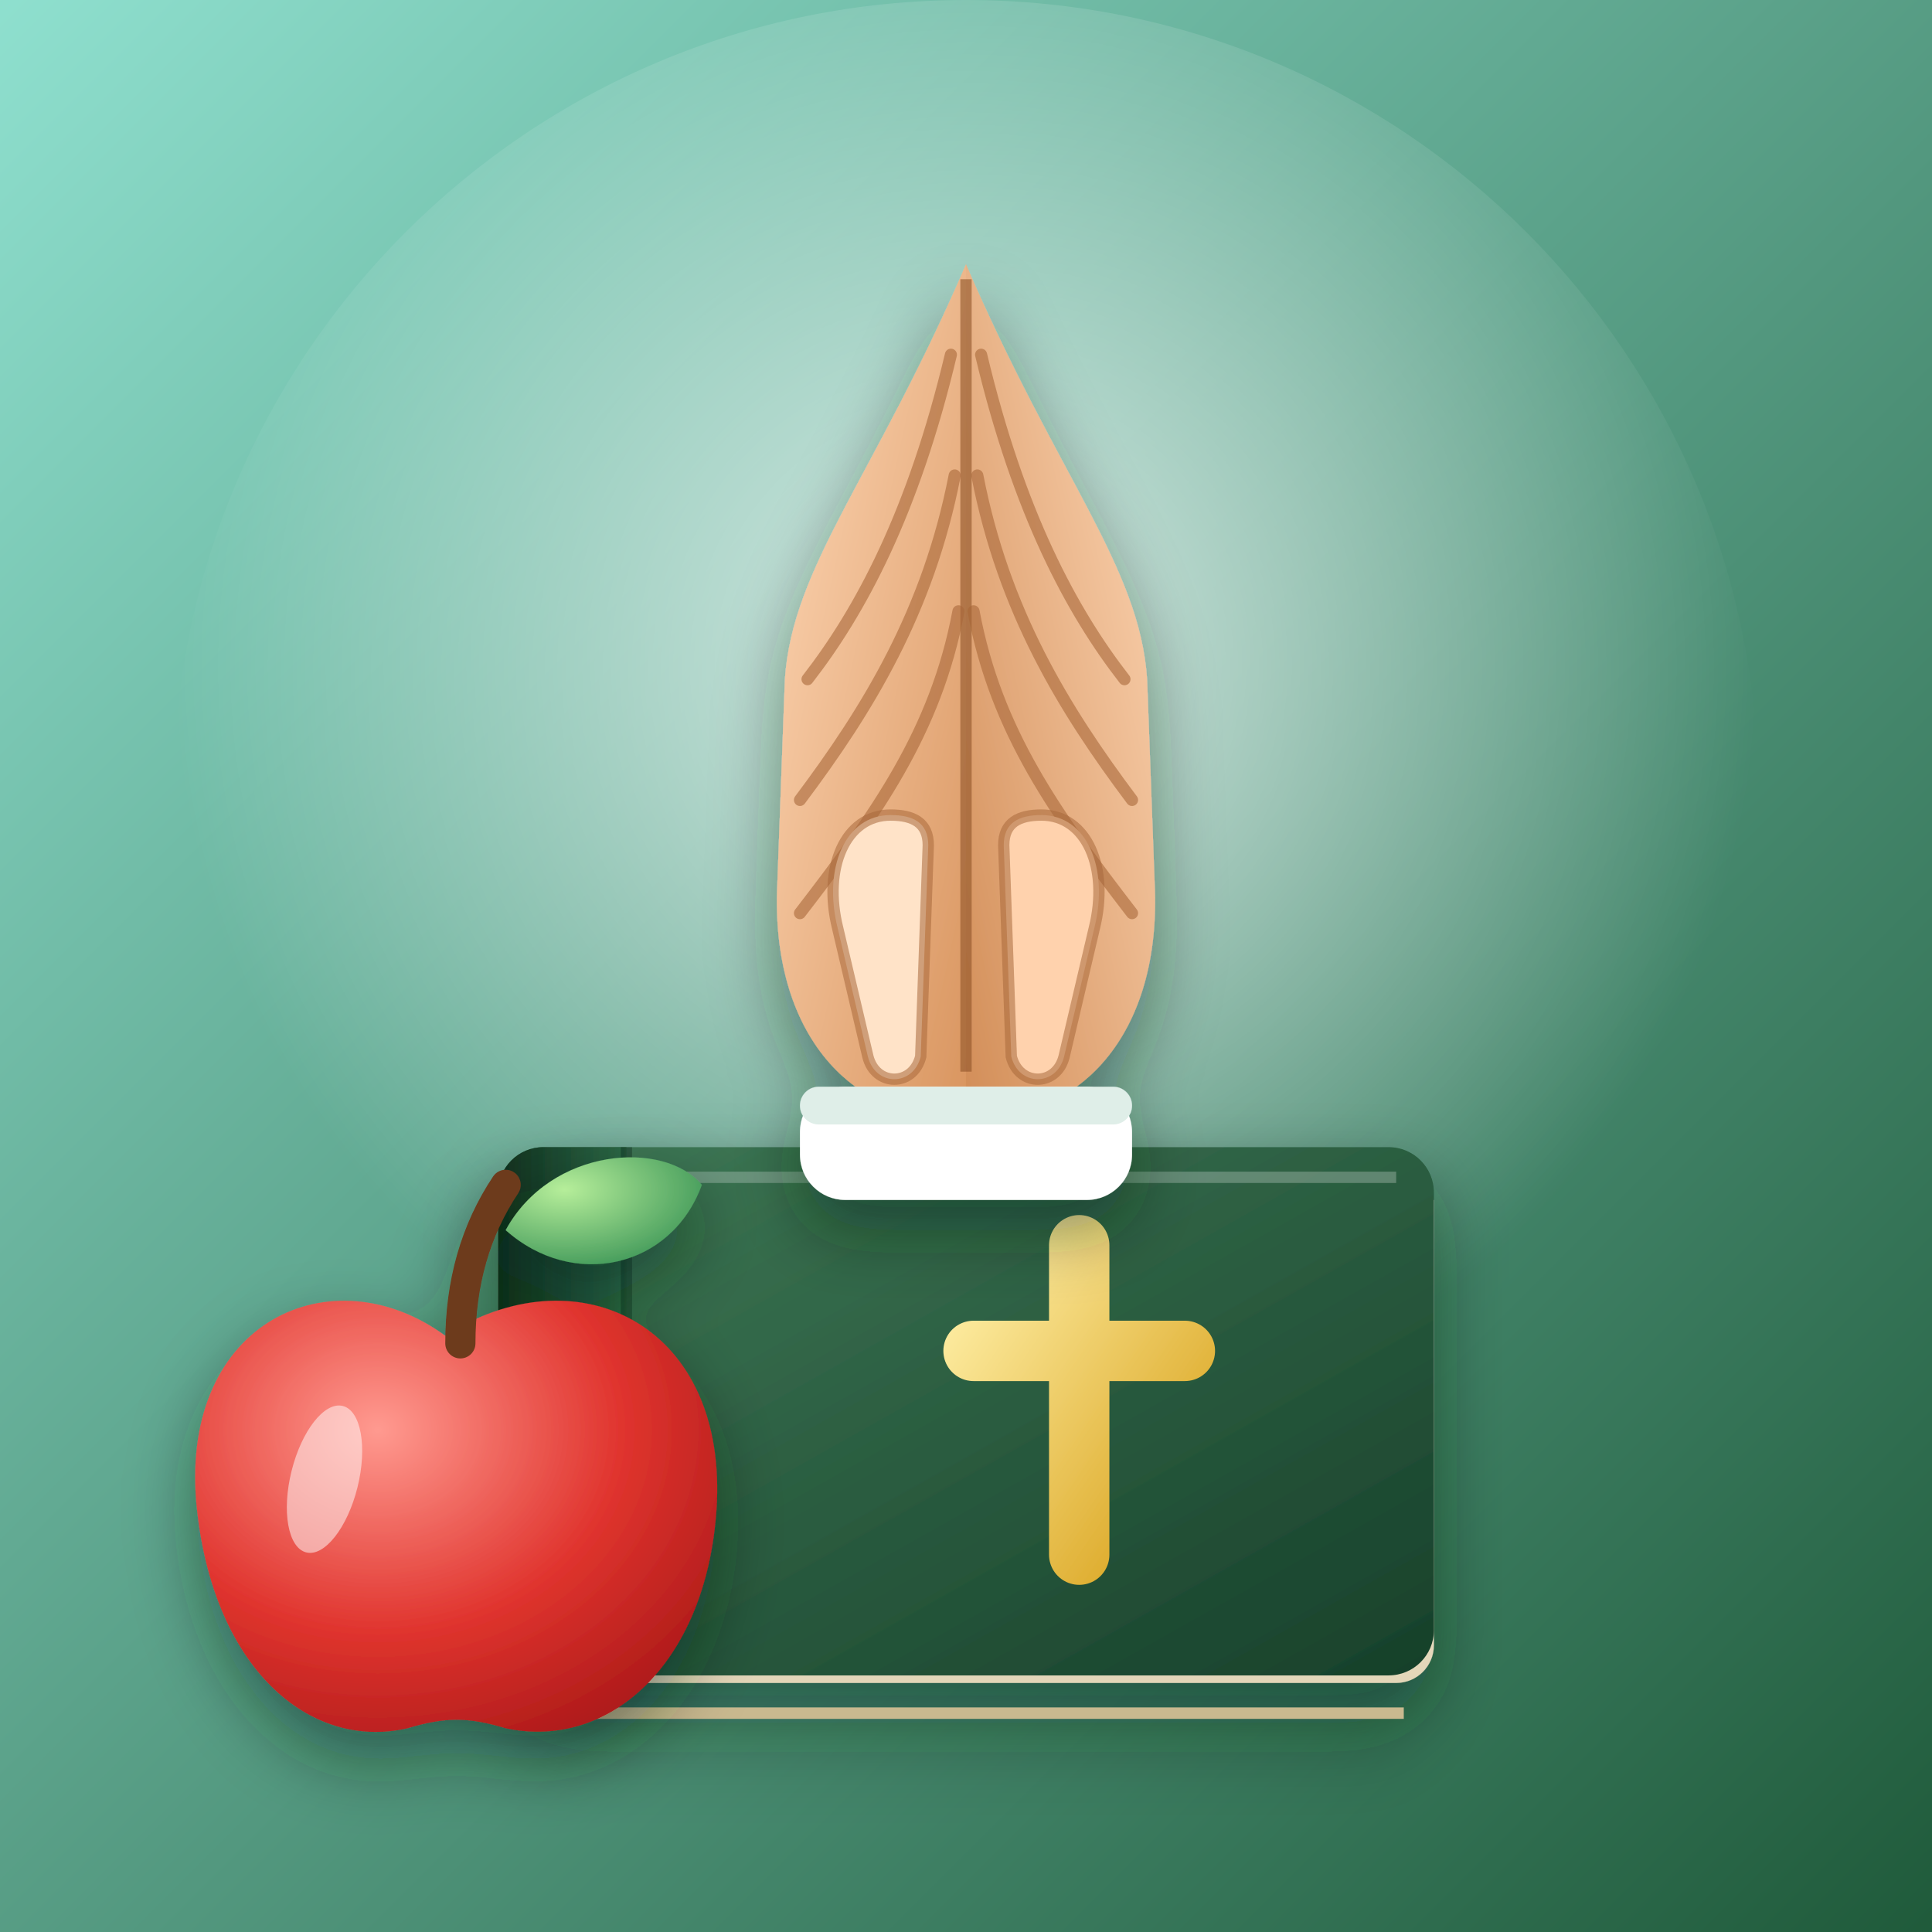
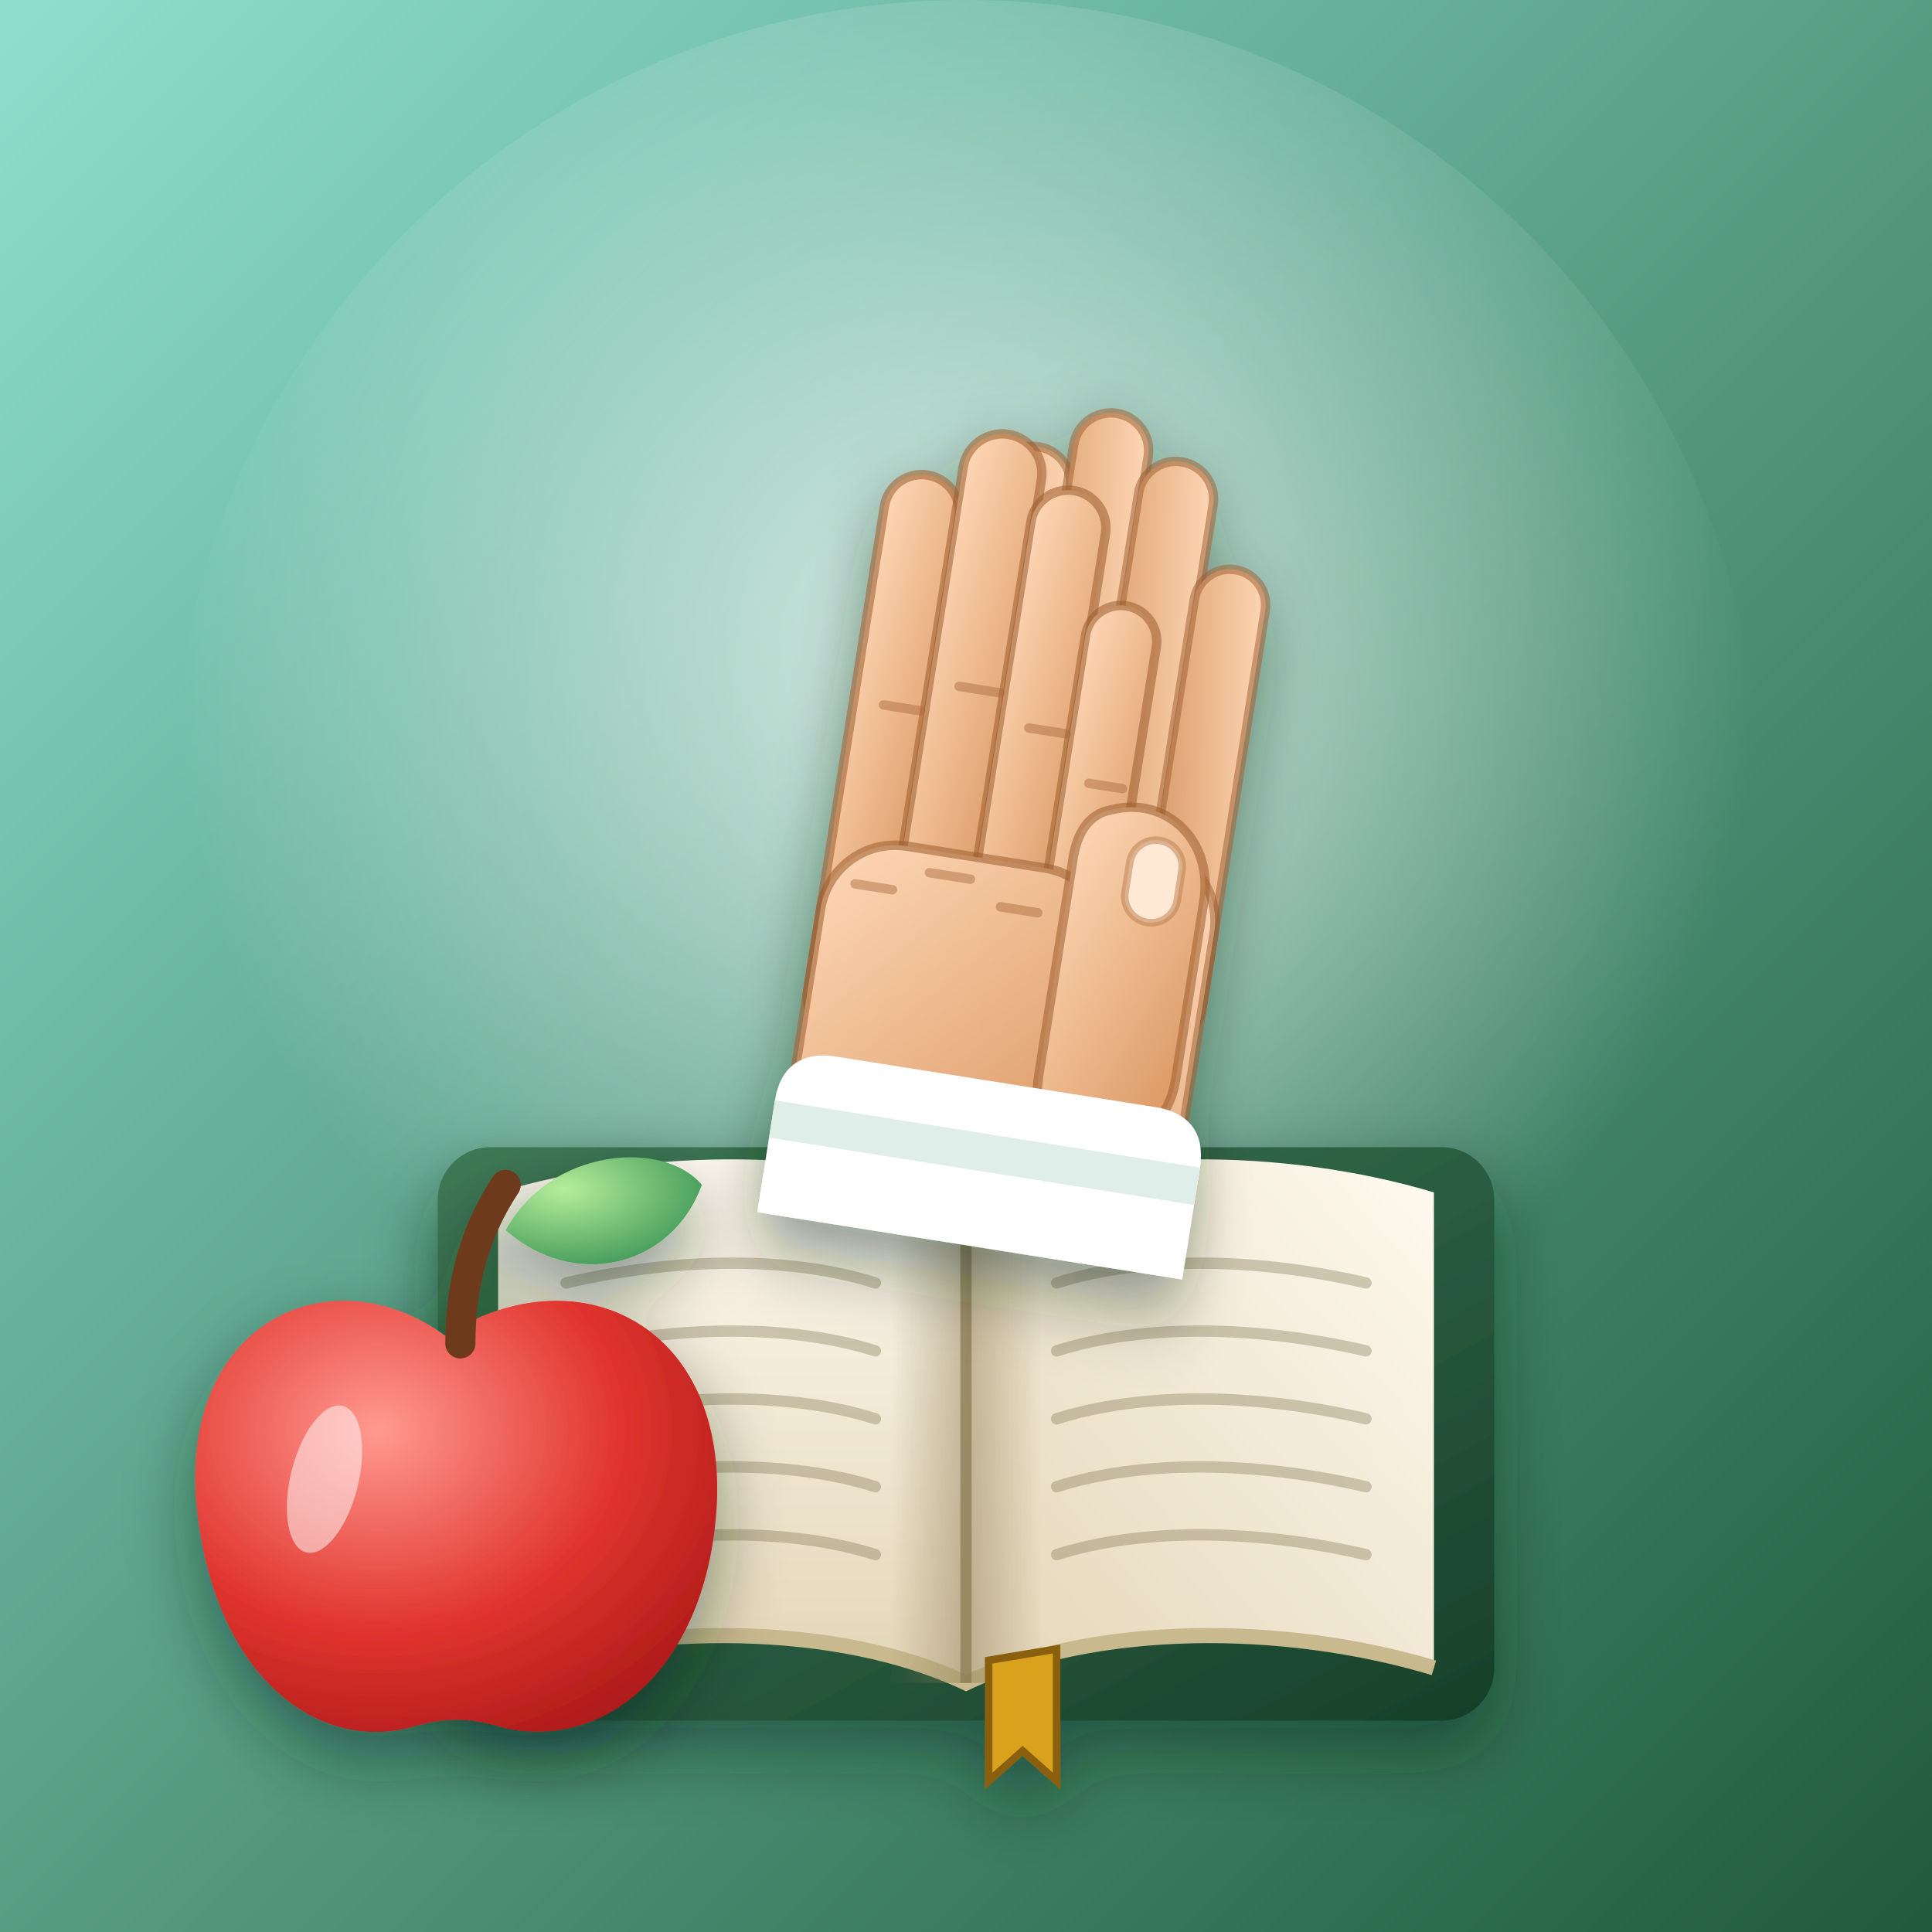
<svg xmlns="http://www.w3.org/2000/svg" viewBox="0 0 512 512" width="512" height="512">
  <defs>
    <linearGradient id="fundo" x1="0" y1="0" x2="1" y2="1">
      <stop offset="0" stop-color="#8fe0cf" />
      <stop offset="1" stop-color="#1f5a3a" />
    </linearGradient>
    <radialGradient id="brilho" cx=".5" cy=".42" r=".5">
      <stop offset="0" stop-color="#ffffff" stop-opacity=".75" />
      <stop offset="1" stop-color="#ffffff" stop-opacity="0" />
    </radialGradient>
    <linearGradient id="pele" x1="0" y1="0" x2="1" y2="1">
      <stop offset="0" stop-color="#ffd9b8" />
      <stop offset="1" stop-color="#d9955f" />
    </linearGradient>
    <linearGradient id="peleD" x1="1" y1="0" x2="0" y2="1">
      <stop offset="0" stop-color="#ffd9b8" />
      <stop offset="1" stop-color="#d28d57" />
    </linearGradient>
    <linearGradient id="capa" x1="0" y1="0" x2="1" y2="1">
      <stop offset="0" stop-color="#3f7a57" />
      <stop offset="1" stop-color="#17402a" />
    </linearGradient>
    <linearGradient id="lombada" x1="0" y1="0" x2="1" y2="0">
      <stop offset="0" stop-color="#0f2f1e" />
      <stop offset="1" stop-color="#2c6a47" />
    </linearGradient>
    <linearGradient id="paginas" x1="0" y1="0" x2="0" y2="1">
      <stop offset="0" stop-color="#fffaf0" />
      <stop offset="1" stop-color="#e3d6b8" />
    </linearGradient>
+     <linearGradient id="paginasD" x1="1" y1="0" x2="0" y2="1">
+       <stop offset="0" stop-color="#fffaf0" />
+       <stop offset="1" stop-color="#e3d6b8" />
+     </linearGradient>
+     <linearGradient id="vinco" x1="0" y1="0" x2="1" y2="0">
+       <stop offset="0" stop-color="#8a7a52" stop-opacity="0" />
+       <stop offset=".5" stop-color="#8a7a52" stop-opacity=".45" />
+       <stop offset="1" stop-color="#8a7a52" stop-opacity="0" />
+     </linearGradient>
    <linearGradient id="ouro" x1="0" y1="0" x2="1" y2="1">
      <stop offset="0" stop-color="#fff0a8" />
      <stop offset="1" stop-color="#d9a21b" />
    </linearGradient>
    <radialGradient id="maca" cx=".35" cy=".3" r=".85">
      <stop offset="0" stop-color="#ff9a90" />
      <stop offset=".55" stop-color="#e0342e" />
      <stop offset="1" stop-color="#a51616" />
    </radialGradient>
    <radialGradient id="folha" cx=".3" cy=".3" r=".9">
      <stop offset="0" stop-color="#b6ee9a" />
      <stop offset="1" stop-color="#2e8b4f" />
    </radialGradient>
    <filter id="sombra" x="-20%" y="-20%" width="140%" height="150%">
      <feDropShadow dx="0" dy="8" stdDeviation="9" flood-color="#0b2417" flood-opacity=".45" />
    </filter>
  </defs>
  <rect width="512" height="512" fill="url(#fundo)" />
  <circle cx="256" cy="210" r="210" fill="url(#brilho)" />
  <g filter="url(#sombra)">
-     <path d="M132 318h248v118a10 10 0 0 1-10 10H142a10 10 0 0 1-10-10z" fill="url(#paginas)" />
-     <path d="M144 304h224a12 12 0 0 1 12 12v116a12 12 0 0 1-12 12H144a12 12 0 0 1-12-12V316a12 12 0 0 1 12-12z" fill="url(#capa)" />
-     <path d="M132 316a12 12 0 0 1 12-12h22v140h-22a12 12 0 0 1-12-12z" fill="url(#lombada)" />
-     <path d="M166 304v140" stroke="#0b2417" stroke-opacity=".35" stroke-width="3" />
-     <path d="M142 454h230" stroke="#c9b98f" stroke-width="3" />
-     <path d="M286 330v82M258 358h56" stroke="url(#ouro)" stroke-width="16" stroke-linecap="round" />
-     <path d="M178 312h192" stroke="#ffffff" stroke-opacity=".25" stroke-width="3" />
+     <path d="M116 318a14 14 0 0 1 14-14h252a14 14 0 0 1 14 14v124a14 14 0 0 1-14 14H130a14 14 0 0 1-14-14z" fill="url(#capa)" />
+     <path d="M256 318C222 304 172 304 132 316V442C172 430 222 430 256 446Z" fill="url(#paginas)" />
+     <path d="M256 318C290 304 340 304 380 316V442C340 430 290 430 256 446Z" fill="url(#paginasD)" />
+     <path d="M132 442C172 430 222 430 256 446C290 430 340 430 380 442" fill="none" stroke="#c9b98f" stroke-width="4" />
+     <rect x="236" y="316" width="40" height="130" fill="url(#vinco)" />
+     <path d="M256 318V446" stroke="#8a7a52" stroke-opacity=".7" stroke-width="3" />
+     <g fill="none" stroke="#7d6f4a" stroke-opacity=".35" stroke-width="3" stroke-linecap="round">
+       <path d="M150 340C180 333 210 333 232 340M150 358C180 351 210 351 232 358M150 376C180 369 210 369 232 376M150 394C180 387 210 387 232 394M150 412C180 405 210 405 232 412" />
+       <path d="M280 340C302 333 332 333 362 340M280 358C302 351 332 351 362 358M280 376C302 369 332 369 362 376M280 394C302 387 332 387 362 394M280 412C302 405 332 405 362 412" />
+     </g>
+     <path d="M262 440v32l9-8 9 8v-35z" fill="#d9a21b" stroke="#8a5f0b" stroke-width="2" />
  </g>
-   <g filter="url(#sombra)" transform="translate(0 -34)">
-     <path d="M256 330C226 332 204 308 206 268L208 214C210 184 232 160 256 104Z" fill="url(#pele)" />
-     <path d="M256 330C286 332 308 308 306 268L304 214C302 184 280 160 256 104Z" fill="url(#peleD)" />
-     <path d="M256 108V318" stroke="#8f5428" stroke-opacity=".6" stroke-width="3" />
-     <g fill="none" stroke="#a8683a" stroke-opacity=".6" stroke-width="3.2" stroke-linecap="round">
-       <path d="M214 214C228 196 242 170 252 128" />
-       <path d="M212 246C230 222 246 196 253 160" />
-       <path d="M212 276C232 250 248 228 254 196" />
-       <path d="M298 214C284 196 270 170 260 128" />
-       <path d="M300 246C282 222 266 196 259 160" />
-       <path d="M300 276C280 250 264 228 258 196" />
+   <g filter="url(#sombra)" transform="rotate(9 256 330) translate(0 -22)">
+     <g>
+       <g fill="url(#peleD)" stroke="#9a5b2d" stroke-opacity=".5" stroke-width="2.5">
+         <rect x="232" y="140" width="20" height="150" rx="10" />
+         <rect x="251" y="128" width="20" height="162" rx="10" />
+         <rect x="270" y="138" width="20" height="152" rx="10" />
+         <rect x="289" y="164" width="19" height="126" rx="9.5" />
+         <rect x="232" y="240" width="76" height="92" rx="20" />
+       </g>
    </g>
-     <path d="M236 250c-12 0-18 14-14 30l8 34c2 8 12 8 14 0l2-56c0-6-4-8-10-8z" fill="#ffe3c8" stroke="#a8683a" stroke-opacity=".55" stroke-width="3" />
-     <path d="M276 250c12 0 18 14 14 30l-8 34c-2 8-12 8-14 0l-2-56c0-6 4-8 10-8z" fill="#ffd2ad" stroke="#a8683a" stroke-opacity=".55" stroke-width="3" />
-     <rect x="212" y="322" width="88" height="30" rx="12" fill="#ffffff" />
-     <rect x="212" y="322" width="88" height="10" rx="5" fill="#dfeee8" />
+     <g>
+       <g fill="url(#pele)" stroke="#9a5b2d" stroke-opacity=".55" stroke-width="2.5">
+         <rect x="204" y="152" width="20" height="150" rx="10" />
+         <rect x="223" y="138" width="21" height="164" rx="10.5" />
+         <rect x="243" y="150" width="20" height="152" rx="10" />
+         <rect x="262" y="178" width="19" height="124" rx="9.5" />
+         <rect x="204" y="250" width="77" height="86" rx="20" />
+       </g>
+       <g fill="none" stroke="#a8683a" stroke-opacity=".45" stroke-width="2.5" stroke-linecap="round">
+         <path d="M212 214h10M231 206h11M251 214h10M269 226h9" />
+         <path d="M212 262h10M231 256h11M251 262h10" />
+       </g>
+       <path d="M276 232c14-6 28 4 28 20v48c0 12-8 20-18 20h-8c-8 0-10-8-10-16v-58c0-6 2-12 8-14z" fill="url(#pele)" stroke="#9a5b2d" stroke-opacity=".55" stroke-width="2.5" />
+       <rect x="283" y="238" width="14" height="22" rx="7" fill="#ffe9d4" stroke="#b97a4a" stroke-opacity=".5" stroke-width="2" />
+     </g>
+     <path d="M200 322c0-10 6-14 14-14h86c8 0 14 4 14 14v30H200z" fill="#ffffff" />
+     <rect x="200" y="322" width="114" height="10" fill="#dfeee8" />
  </g>
  <g filter="url(#sombra)">
    <path d="M118 354c-30-22-70-4-66 44 4 44 30 66 56 60 10-3 16-3 26 0 28 6 54-18 56-60 2-48-38-66-72-44z" fill="url(#maca)" />
    <path d="M122 356c0-16 4-30 12-42" fill="none" stroke="#6d3a1d" stroke-width="8" stroke-linecap="round" />
    <path d="M134 326c12-22 42-24 52-12-8 22-34 28-52 12z" fill="url(#folha)" />
    <ellipse cx="86" cy="392" rx="9" ry="20" fill="#ffffff" fill-opacity=".5" transform="rotate(14 86 392)" />
  </g>
</svg>
